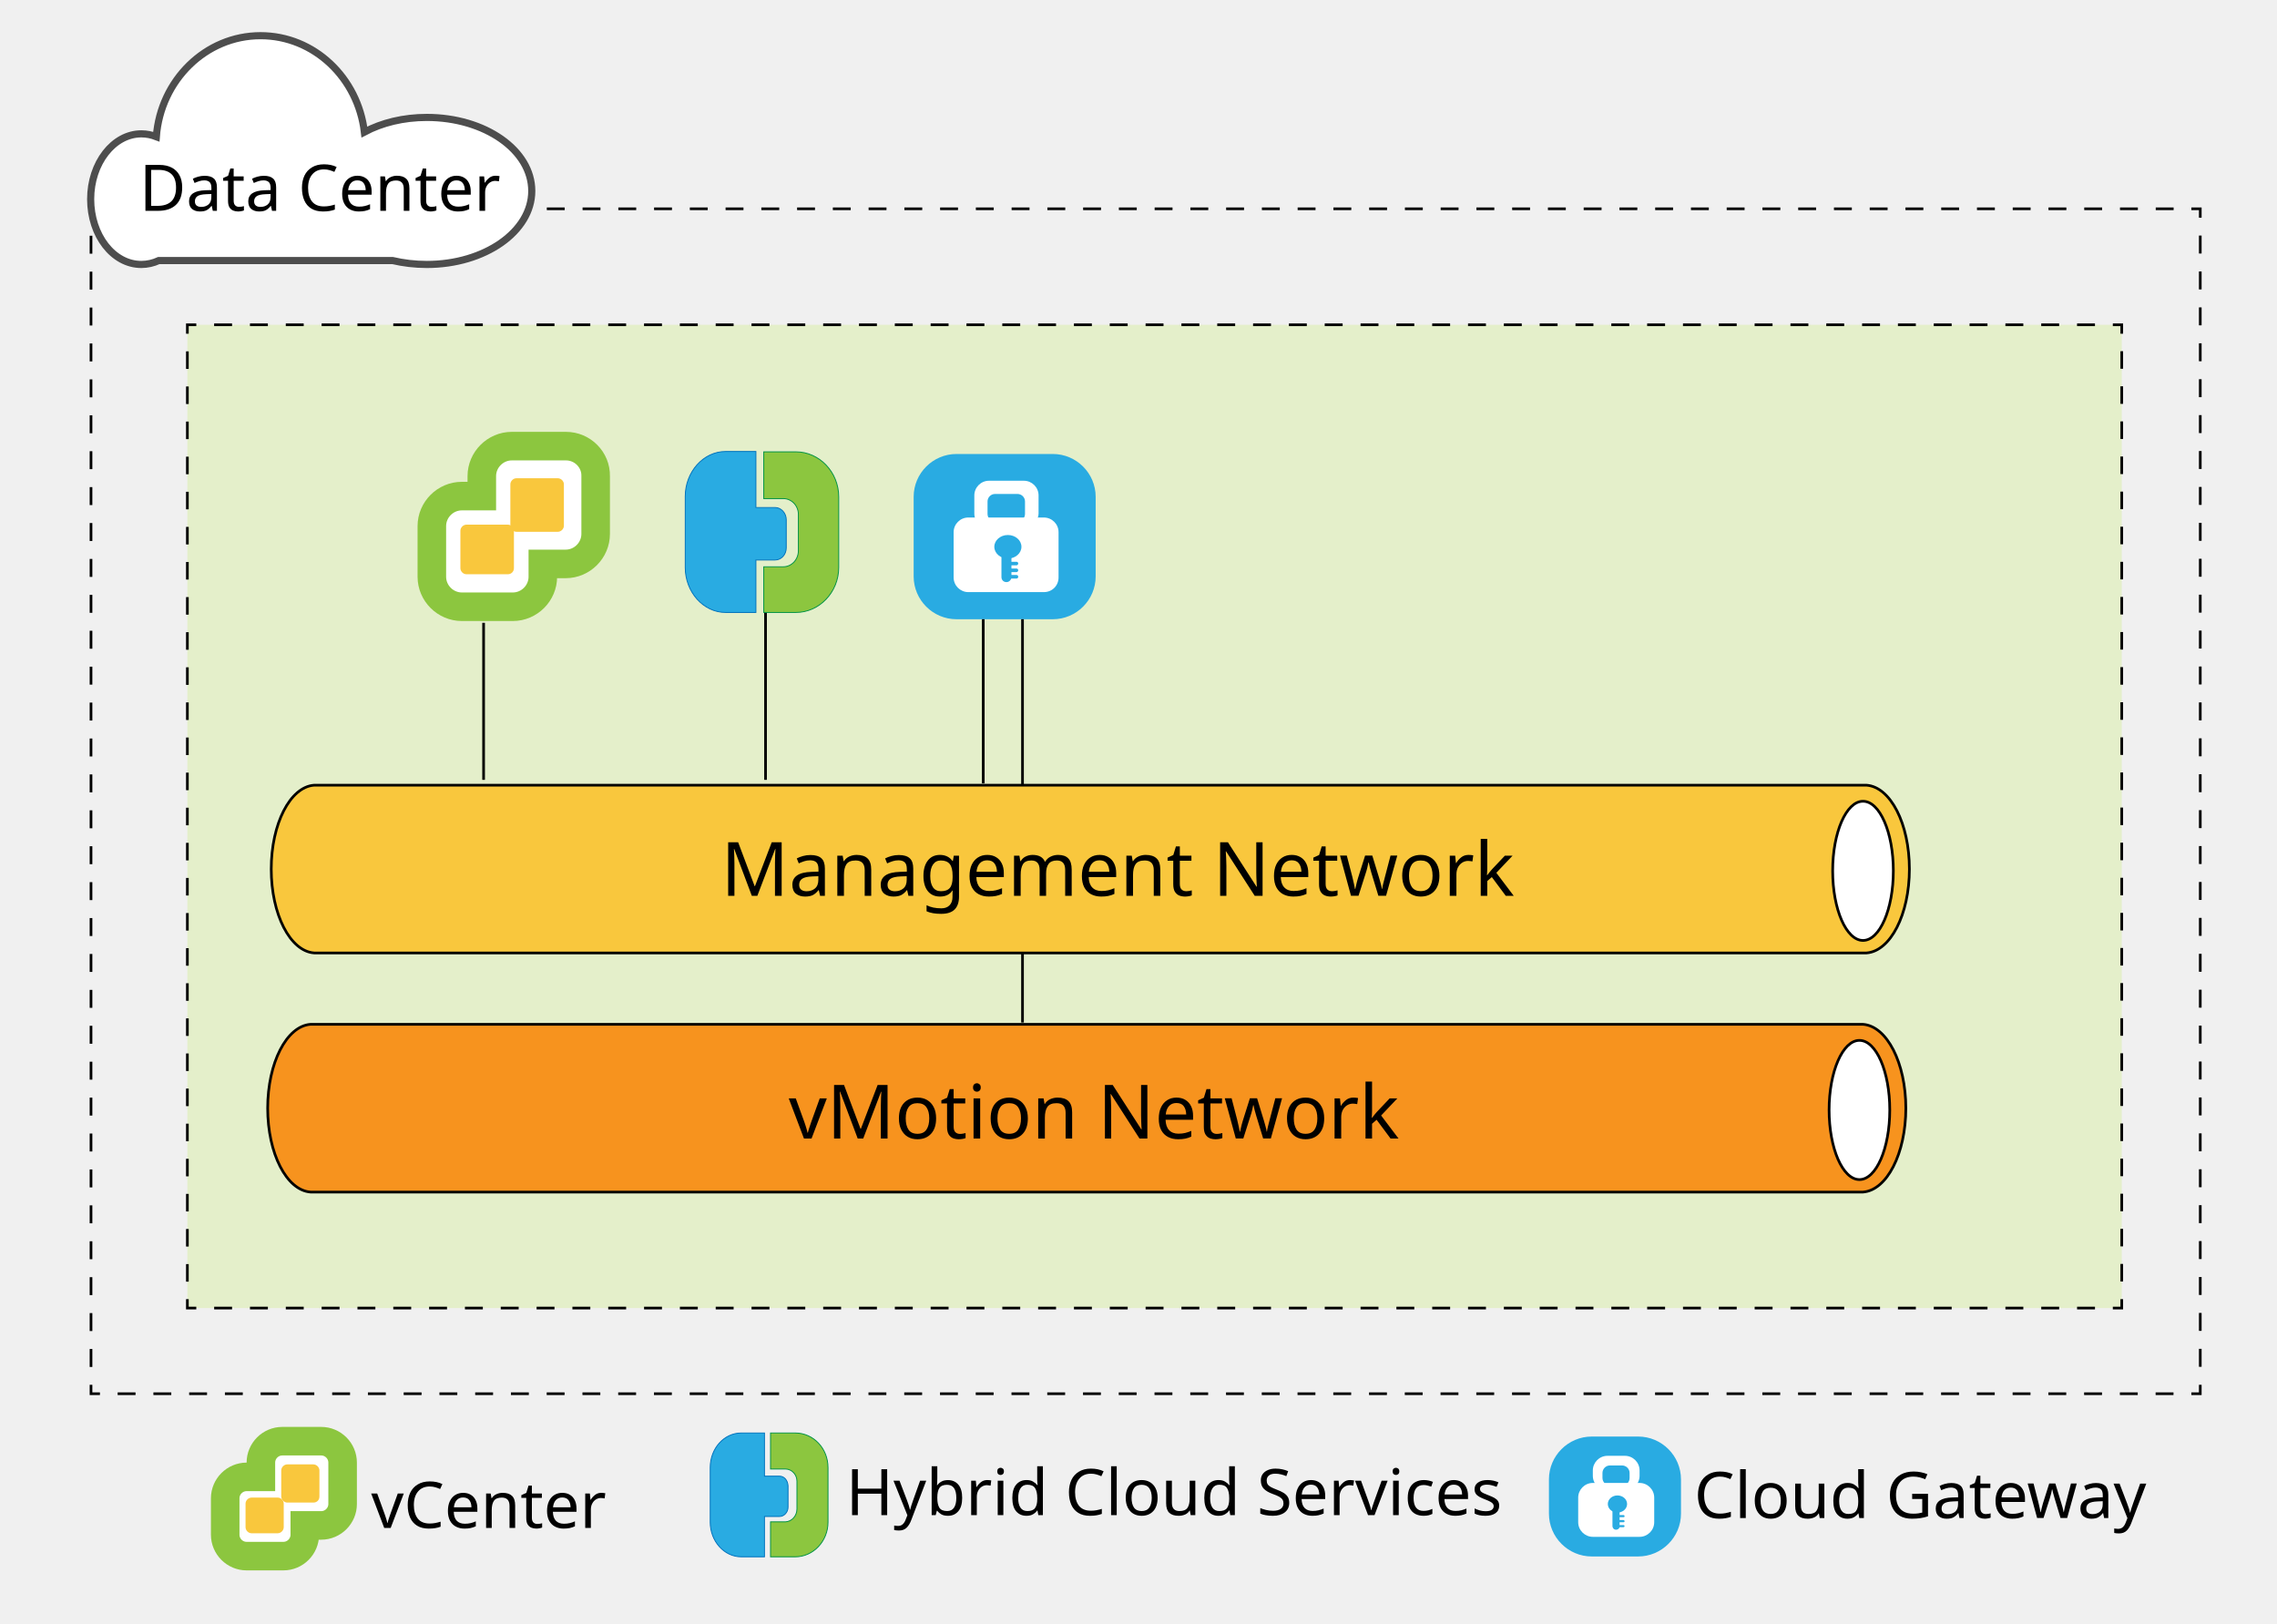
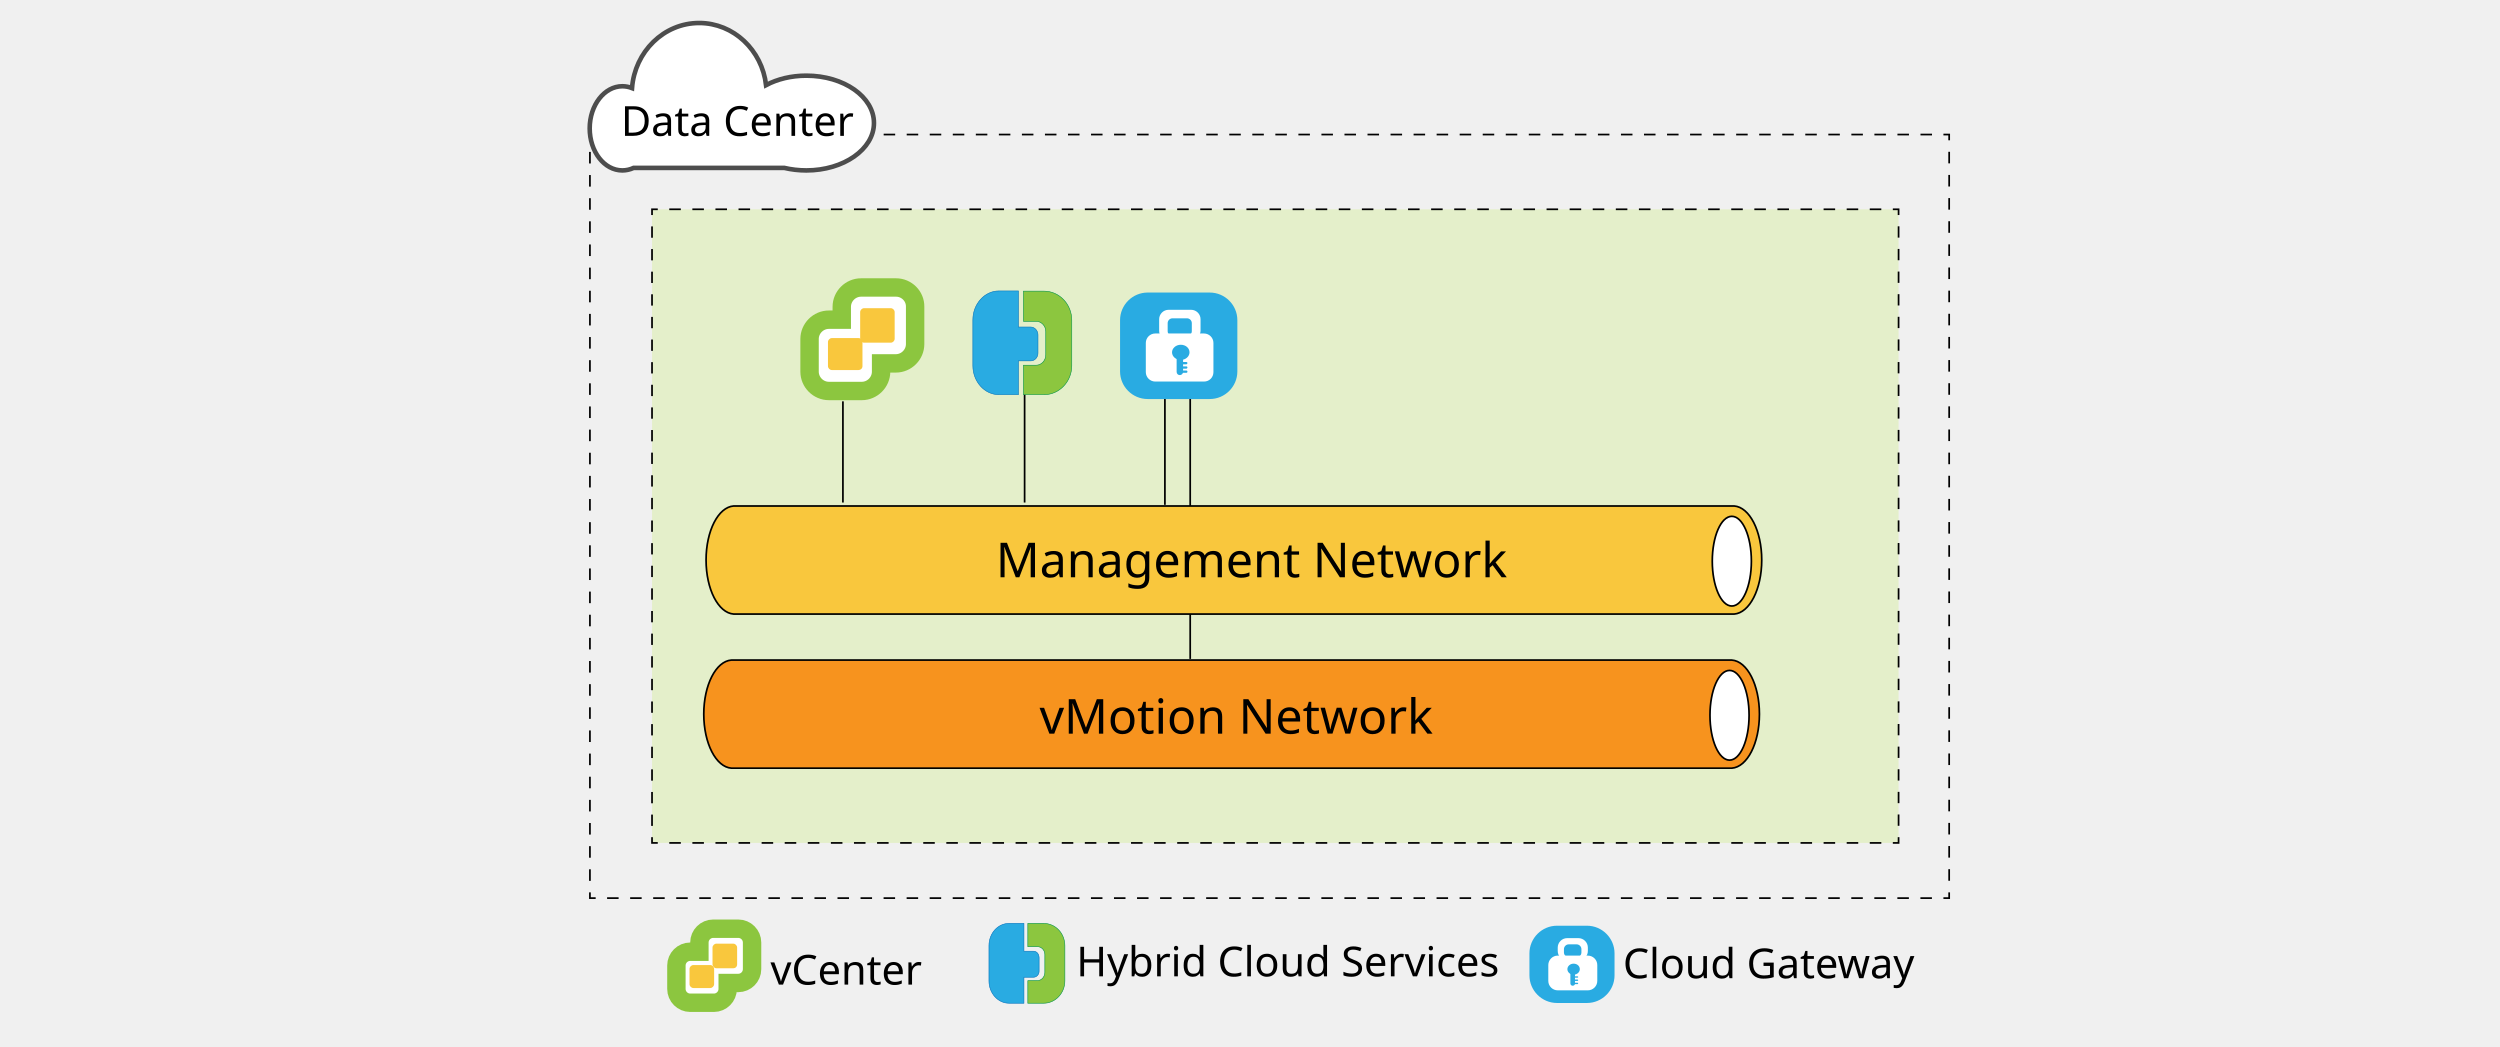
- <svg xmlns="http://www.w3.org/2000/svg" version="1.1" x="0px" y="0px" viewBox="0 0 638 455" style="enable-background:new 0 0 638 455;" xml:space="preserve">
+ <svg xmlns="http://www.w3.org/2000/svg" version="1.1" x="0px" y="0px" viewBox="0 0 1087 455" style="enable-background:new 0 0 1087 455;" xml:space="preserve">
  <style type="text/css">
	.st0{fill:#E4EFCA;}
	.st1{fill:none;stroke:#000000;stroke-width:0.75;stroke-miterlimit:10;}
	.st2{fill:none;stroke:#000000;stroke-width:0.75;stroke-miterlimit:10;stroke-dasharray:5.019,5.019;}
	.st3{fill:none;stroke:#000000;stroke-width:0.75;stroke-miterlimit:10;stroke-dasharray:4.918,4.918;}
	.st4{fill:none;stroke:#000000;stroke-width:0.75;stroke-miterlimit:10;stroke-dasharray:5.009,5.009;}
	.st5{fill:none;stroke:#000000;stroke-width:0.75;stroke-miterlimit:10;stroke-dasharray:5.031,5.031;}
	.st6{fill:#29ABE2;}
	.st7{fill:#FFFFFF;}
	.st8{fill:#FFFFFF;stroke:#8CC63F;stroke-width:8;stroke-miterlimit:10;}
	.st9{fill:#F9C73D;}
	.st10{font-family:'MyriadPro-Regular';}
	.st11{font-size:18px;}
	.st12{fill:#8CC63F;stroke:#009245;stroke-width:0.25;stroke-miterlimit:10;}
	.st13{fill:#29ABE2;stroke:#0071BC;stroke-width:0.25;stroke-miterlimit:10;}
	.st14{fill:#F9C73D;stroke:#000000;stroke-width:0.75;stroke-miterlimit:10;}
	.st15{fill:#FFFFFF;stroke:#000000;stroke-width:0.75;stroke-miterlimit:10;}
	.st16{font-size:21px;}
	.st17{fill:#F7931E;stroke:#000000;stroke-width:0.75;stroke-miterlimit:10;}
	.st18{fill:#FFFFFF;stroke:#4D4D4D;stroke-width:2;stroke-miterlimit:10;}
</style>
  <g id="inner_box">
    <g>
-       <rect x="52.5" y="91" class="st0" width="542" height="275.5" />
+       <rect x="283.5" y="91" class="st0" width="542" height="275.5" />
      <g>
-         <polyline class="st1" points="594.5,364 594.5,366.5 592,366.5    " />
-         <line class="st2" x1="587" y1="366.5" x2="57.5" y2="366.5" />
-         <polyline class="st1" points="55,366.5 52.5,366.5 52.5,364    " />
-         <line class="st3" x1="52.5" y1="359.1" x2="52.5" y2="96" />
-         <polyline class="st1" points="52.5,93.5 52.5,91 55,91    " />
-         <line class="st2" x1="60" y1="91" x2="589.5" y2="91" />
-         <polyline class="st1" points="592,91 594.5,91 594.5,93.5    " />
-         <line class="st3" x1="594.5" y1="98.4" x2="594.5" y2="361.5" />
+         <polyline class="st1" points="825.5,364 825.5,366.5 823,366.5    " />
+         <line class="st2" x1="818" y1="366.5" x2="288.5" y2="366.5" />
+         <polyline class="st1" points="286,366.5 283.5,366.5 283.5,364    " />
+         <line class="st3" x1="283.5" y1="359.1" x2="283.5" y2="96" />
+         <polyline class="st1" points="283.5,93.5 283.5,91 286,91    " />
+         <line class="st2" x1="291" y1="91" x2="820.5" y2="91" />
+         <polyline class="st1" points="823,91 825.5,91 825.5,93.5    " />
+         <line class="st3" x1="825.5" y1="98.4" x2="825.5" y2="361.5" />
      </g>
    </g>
  </g>
  <g id="cloud_gateway">
</g>
  <g id="outter_box">
    <g>
      <g>
-         <polyline class="st1" points="616.5,388 616.5,390.5 614,390.5    " />
-         <line class="st4" x1="609" y1="390.5" x2="30.5" y2="390.5" />
-         <polyline class="st1" points="28,390.5 25.5,390.5 25.5,388    " />
-         <line class="st5" x1="25.5" y1="383" x2="25.5" y2="63.5" />
-         <polyline class="st1" points="25.5,61 25.5,58.5 28,58.5    " />
-         <line class="st4" x1="33" y1="58.5" x2="611.5" y2="58.5" />
-         <polyline class="st1" points="614,58.5 616.5,58.5 616.5,61    " />
-         <line class="st5" x1="616.5" y1="66" x2="616.5" y2="385.5" />
+         <polyline class="st1" points="847.5,388 847.5,390.5 845,390.5    " />
+         <line class="st4" x1="840" y1="390.5" x2="261.5" y2="390.5" />
+         <polyline class="st1" points="259,390.5 256.5,390.5 256.5,388    " />
+         <line class="st5" x1="256.5" y1="383" x2="256.5" y2="63.5" />
+         <polyline class="st1" points="256.5,61 256.5,58.5 259,58.5    " />
+         <line class="st4" x1="264" y1="58.5" x2="842.5" y2="58.5" />
+         <polyline class="st1" points="845,58.5 847.5,58.5 847.5,61    " />
+         <line class="st5" x1="847.5" y1="66" x2="847.5" y2="385.5" />
      </g>
    </g>
  </g>
  <g id="lines">
    <g>
      <g>
-         <path class="st6" d="M295,173.5h-27c-6.6,0-12-5.4-12-12v-22.3c0-6.6,5.4-12,12-12h27c6.6,0,12,5.4,12,12v22.3     C307,168.1,301.6,173.5,295,173.5z" />
+         <path class="st6" d="M526,173.5h-27c-6.6,0-12-5.4-12-12v-22.3c0-6.6,5.4-12,12-12h27c6.6,0,12,5.4,12,12v22.3     C538,168.1,532.6,173.5,526,173.5z" />
        <g>
          <g>
-             <path class="st7" d="M286.9,148h-9.8c-2.2,0-4.1-1.8-4.1-4.1v-5.1c0-2.2,1.8-4.1,4.1-4.1h9.8c2.2,0,4.1,1.8,4.1,4.1v5.1       C290.9,146.1,289.1,148,286.9,148z" />
-             <path class="st6" d="M285.1,146.1h-6.3c-1.1,0-2.1-0.9-2.1-2.1v-3.5c0-1.1,0.9-2.1,2.1-2.1h6.3c1.1,0,2.1,0.9,2.1,2.1v3.5       C287.2,145.2,286.2,146.1,285.1,146.1z" />
-             <path class="st7" d="M292.5,165.9h-21.2c-2.2,0-4.1-1.8-4.1-4.1v-12.7c0-2.2,1.8-4.1,4.1-4.1h21.2c2.2,0,4.1,1.8,4.1,4.1v12.7       C296.6,164.1,294.8,165.9,292.5,165.9z" />
+             <path class="st7" d="M517.9,148h-9.8c-2.2,0-4.1-1.8-4.1-4.1v-5.1c0-2.2,1.8-4.1,4.1-4.1h9.8c2.2,0,4.1,1.8,4.1,4.1v5.1       C521.9,146.1,520.1,148,517.9,148z" />
+             <path class="st6" d="M516.1,146.1h-6.3c-1.1,0-2.1-0.9-2.1-2.1v-3.5c0-1.1,0.9-2.1,2.1-2.1h6.3c1.1,0,2.1,0.9,2.1,2.1v3.5       C518.2,145.2,517.2,146.1,516.1,146.1z" />
+             <path class="st7" d="M523.5,165.9h-21.2c-2.2,0-4.1-1.8-4.1-4.1v-12.7c0-2.2,1.8-4.1,4.1-4.1h21.2c2.2,0,4.1,1.8,4.1,4.1v12.7       C527.6,164.1,525.8,165.9,523.5,165.9z" />
          </g>
          <g>
-             <ellipse class="st6" cx="282.4" cy="153.2" rx="3.8" ry="3.3" />
-             <path class="st6" d="M282,163.1L282,163.1c-0.8,0-1.4-0.6-1.4-1.4v-6.6c0-0.8,0.6-1.4,1.4-1.4l0,0c0.8,0,1.4,0.6,1.4,1.4v6.6       C283.4,162.4,282.8,163.1,282,163.1z" />
-             <path class="st6" d="M284.8,158.4h-1.9c-0.3,0-0.5-0.2-0.5-0.5l0,0c0-0.3,0.2-0.5,0.5-0.5h1.9c0.3,0,0.5,0.2,0.5,0.5l0,0       C285.3,158.1,285.1,158.4,284.8,158.4z" />
-             <path class="st6" d="M284.8,160.3h-1.9c-0.3,0-0.5-0.2-0.5-0.5l0,0c0-0.3,0.2-0.5,0.5-0.5h1.9c0.3,0,0.5,0.2,0.5,0.5l0,0       C285.3,160,285.1,160.3,284.8,160.3z" />
-             <path class="st6" d="M284.8,162.1h-1.9c-0.3,0-0.5-0.2-0.5-0.5l0,0c0-0.3,0.2-0.5,0.5-0.5h1.9c0.3,0,0.5,0.2,0.5,0.5l0,0       C285.3,161.9,285.1,162.1,284.8,162.1z" />
+             <path class="st6" d="M517.2,153.2c0,1.8-1.7,3.3-3.8,3.3c-2.1,0-3.8-1.5-3.8-3.3c0-1.8,1.7-3.3,3.8-3.3       C515.5,149.9,517.2,151.3,517.2,153.2z" />
+             <path class="st6" d="M513,163.1L513,163.1c-0.8,0-1.4-0.6-1.4-1.4v-6.6c0-0.8,0.6-1.4,1.4-1.4l0,0c0.8,0,1.4,0.6,1.4,1.4v6.6       C514.4,162.4,513.8,163.1,513,163.1z" />
+             <path class="st6" d="M515.8,158.4h-1.9c-0.3,0-0.5-0.2-0.5-0.5l0,0c0-0.3,0.2-0.5,0.5-0.5h1.9c0.3,0,0.5,0.2,0.5,0.5l0,0       C516.3,158.1,516.1,158.4,515.8,158.4z" />
+             <path class="st6" d="M515.8,160.3h-1.9c-0.3,0-0.5-0.2-0.5-0.5l0,0c0-0.3,0.2-0.5,0.5-0.5h1.9c0.3,0,0.5,0.2,0.5,0.5l0,0       C516.3,160,516.1,160.3,515.8,160.3z" />
+             <path class="st6" d="M515.8,162.1h-1.9c-0.3,0-0.5-0.2-0.5-0.5l0,0c0-0.3,0.2-0.5,0.5-0.5h1.9c0.3,0,0.5,0.2,0.5,0.5l0,0       C516.3,161.9,516.1,162.1,515.8,162.1z" />
          </g>
        </g>
      </g>
-       <line class="st1" x1="286.5" y1="173.5" x2="286.5" y2="286.5" />
-       <line class="st1" x1="275.5" y1="173.5" x2="275.5" y2="219.5" />
+       <line class="st1" x1="517.5" y1="173.5" x2="517.5" y2="286.5" />
+       <line class="st1" x1="506.5" y1="173.5" x2="506.5" y2="219.5" />
    </g>
  </g>
  <g id="bottom_explanation">
    <g>
      <g>
-         <path class="st8" d="M90,403.8H79.1c-3.3,0-6,2.7-6,6v4h-4c-3.3,0-6,2.7-6,6v10.2c0,3.3,2.7,6,6,6h10.3c3.3,0,6-2.7,6-6v-2.6H90     c3.3,0,6-2.7,6-6v-11.6C96,406.5,93.3,403.8,90,403.8z" />
-         <path class="st9" d="M77.8,429.6h-7.3c-0.9,0-1.7-0.8-1.7-1.7v-6.6c0-0.9,0.8-1.7,1.7-1.7h7.3c0.9,0,1.7,0.8,1.7,1.7v6.6     C79.5,428.8,78.7,429.6,77.8,429.6z" />
-         <path class="st9" d="M87.8,421h-7.3c-0.9,0-1.7-0.8-1.7-1.7V412c0-0.9,0.8-1.7,1.7-1.7h7.3c0.9,0,1.7,0.8,1.7,1.7v7.3     C89.5,420.3,88.8,421,87.8,421z" />
+         <path class="st8" d="M321,403.8h-10.9c-3.3,0-6,2.7-6,6v4h-4c-3.3,0-6,2.7-6,6v10.2c0,3.3,2.7,6,6,6h10.3c3.3,0,6-2.7,6-6v-2.6     h4.6c3.3,0,6-2.7,6-6v-11.6C327,406.5,324.3,403.8,321,403.8z" />
+         <path class="st9" d="M308.8,429.6h-7.3c-0.9,0-1.7-0.8-1.7-1.7v-6.6c0-0.9,0.8-1.7,1.7-1.7h7.3c0.9,0,1.7,0.8,1.7,1.7v6.6     C310.5,428.8,309.7,429.6,308.8,429.6z" />
+         <path class="st9" d="M318.8,421h-7.3c-0.9,0-1.7-0.8-1.7-1.7V412c0-0.9,0.8-1.7,1.7-1.7h7.3c0.9,0,1.7,0.8,1.7,1.7v7.3     C320.5,420.3,319.8,421,318.8,421z" />
      </g>
-       <text transform="matrix(1 0 0 1 104 428.1019)" class="st10 st11">vCenter</text>
+       <text transform="matrix(1 0 0 1 335 428.1019)" class="st10 st11">vCenter</text>
    </g>
    <g>
      <g>
-         <path class="st12" d="M223.3,422.8V415c0-1.9-1.5-3.4-3.2-3.4h-4.2v-10.1h6.9c5.1,0,9.2,4.3,9.2,9.7v15.3c0,5.3-4.1,9.7-9.2,9.7     h-6.9v-9.8h4.2C221.9,426.3,223.3,424.7,223.3,422.8z" />
-         <path class="st13" d="M218.4,413.6h-4.2v-12.1h-6.5c-4.8,0-8.7,4.3-8.7,9.7v15.3c0,5.3,3.9,9.7,8.7,9.7h6.5v-11.3h4.2     c1.3,0,2.4-1.2,2.4-2.6v-6C220.7,414.7,219.7,413.6,218.4,413.6z" />
+         <path class="st12" d="M454.3,422.8V415c0-1.9-1.5-3.4-3.2-3.4h-4.2v-10.1h6.9c5.1,0,9.2,4.3,9.2,9.7v15.3c0,5.3-4.1,9.7-9.2,9.7     h-6.9v-9.8h4.2C452.9,426.3,454.3,424.7,454.3,422.8z" />
+         <path class="st13" d="M449.4,413.6h-4.2v-12.1h-6.5c-4.8,0-8.7,4.3-8.7,9.7v15.3c0,5.3,3.9,9.7,8.7,9.7h6.5v-11.3h4.2     c1.3,0,2.4-1.2,2.4-2.6v-6C451.7,414.7,450.7,413.6,449.4,413.6z" />
      </g>
-       <text transform="matrix(1 0 0 1 237 424.5165)" class="st10 st11">Hybrid Cloud Services</text>
+       <text transform="matrix(1 0 0 1 468 424.5165)" class="st10 st11">Hybrid Cloud Services</text>
    </g>
    <g>
      <g>
-         <path class="st6" d="M459,436.1h-13c-6.6,0-12-5.4-12-12v-9.6c0-6.6,5.4-12,12-12h13c6.6,0,12,5.4,12,12v9.6     C471,430.7,465.6,436.1,459,436.1z" />
+         <path class="st6" d="M690,436.1h-13c-6.6,0-12-5.4-12-12v-9.6c0-6.6,5.4-12,12-12h13c6.6,0,12,5.4,12,12v9.6     C702,430.7,696.6,436.1,690,436.1z" />
        <g>
          <g>
-             <path class="st7" d="M455.3,417.6h-4.9c-2.2,0-4.1-1.8-4.1-4.1v-1.5c0-2.2,1.8-4.1,4.1-4.1h4.9c2.2,0,4.1,1.8,4.1,4.1v1.5       C459.4,415.8,457.5,417.6,455.3,417.6z" />
-             <path class="st6" d="M454.5,416.2h-3.4c-1.1,0-2.1-0.9-2.1-2.1v-1.4c0-1.1,0.9-2.1,2.1-2.1h3.4c1.1,0,2.1,0.9,2.1,2.1v1.4       C456.6,415.3,455.7,416.2,454.5,416.2z" />
-             <path class="st7" d="M459.4,430.6h-13.1c-2.2,0-4.1-1.8-4.1-4.1v-6.9c0-2.2,1.8-4.1,4.1-4.1h13.1c2.2,0,4.1,1.8,4.1,4.1v6.9       C463.5,428.8,461.6,430.6,459.4,430.6z" />
+             <path class="st7" d="M686.3,417.6h-4.9c-2.2,0-4.1-1.8-4.1-4.1v-1.5c0-2.2,1.8-4.1,4.1-4.1h4.9c2.2,0,4.1,1.8,4.1,4.1v1.5       C690.4,415.8,688.5,417.6,686.3,417.6z" />
+             <path class="st6" d="M685.5,416.2h-3.4c-1.1,0-2.1-0.9-2.1-2.1v-1.4c0-1.1,0.9-2.1,2.1-2.1h3.4c1.1,0,2.1,0.9,2.1,2.1v1.4       C687.6,415.3,686.7,416.2,685.5,416.2z" />
+             <path class="st7" d="M690.4,430.6h-13.1c-2.2,0-4.1-1.8-4.1-4.1v-6.9c0-2.2,1.8-4.1,4.1-4.1h13.1c2.2,0,4.1,1.8,4.1,4.1v6.9       C694.5,428.8,692.6,430.6,690.4,430.6z" />
          </g>
          <g>
-             <ellipse class="st6" cx="453.2" cy="421.4" rx="2.7" ry="2.4" />
-             <path class="st6" d="M452.8,428.6L452.8,428.6c-0.6,0-1-0.5-1-1v-4.8c0-0.6,0.5-1,1-1l0,0c0.6,0,1,0.5,1,1v4.8       C453.9,428.1,453.4,428.6,452.8,428.6z" />
-             <path class="st6" d="M454.9,425.1h-1.4c-0.2,0-0.3-0.2-0.3-0.3l0,0c0-0.2,0.2-0.3,0.3-0.3h1.4c0.2,0,0.3,0.2,0.3,0.3l0,0       C455.2,425,455.1,425.1,454.9,425.1z" />
-             <path class="st6" d="M454.9,426.5h-1.4c-0.2,0-0.3-0.2-0.3-0.3l0,0c0-0.2,0.2-0.3,0.3-0.3h1.4c0.2,0,0.3,0.2,0.3,0.3l0,0       C455.2,426.4,455.1,426.5,454.9,426.5z" />
-             <path class="st6" d="M454.9,427.9h-1.4c-0.2,0-0.3-0.2-0.3-0.3l0,0c0-0.2,0.2-0.3,0.3-0.3h1.4c0.2,0,0.3,0.2,0.3,0.3l0,0       C455.2,427.7,455.1,427.9,454.9,427.9z" />
+             <path class="st6" d="M686.9,421.4c0,1.3-1.2,2.4-2.7,2.4c-1.5,0-2.7-1.1-2.7-2.4c0-1.3,1.2-2.4,2.7-2.4       C685.7,419,686.9,420,686.9,421.4z" />
+             <path class="st6" d="M683.8,428.6L683.8,428.6c-0.6,0-1-0.5-1-1v-4.8c0-0.6,0.5-1,1-1l0,0c0.6,0,1,0.5,1,1v4.8       C684.9,428.1,684.4,428.6,683.8,428.6z" />
+             <path class="st6" d="M685.9,425.1h-1.4c-0.2,0-0.3-0.2-0.3-0.3l0,0c0-0.2,0.2-0.3,0.3-0.3h1.4c0.2,0,0.3,0.2,0.3,0.3l0,0       C686.2,425,686.1,425.1,685.9,425.1z" />
+             <path class="st6" d="M685.9,426.5h-1.4c-0.2,0-0.3-0.2-0.3-0.3l0,0c0-0.2,0.2-0.3,0.3-0.3h1.4c0.2,0,0.3,0.2,0.3,0.3l0,0       C686.2,426.4,686.1,426.5,685.9,426.5z" />
+             <path class="st6" d="M685.9,427.9h-1.4c-0.2,0-0.3-0.2-0.3-0.3l0,0c0-0.2,0.2-0.3,0.3-0.3h1.4c0.2,0,0.3,0.2,0.3,0.3l0,0       C686.2,427.7,686.1,427.9,685.9,427.9z" />
          </g>
        </g>
      </g>
-       <text transform="matrix(1 0 0 1 474.667 425.333)" class="st10 st11">Cloud Gateway</text>
+       <text transform="matrix(1 0 0 1 705.667 425.333)" class="st10 st11">Cloud Gateway</text>
    </g>
  </g>
  <g id="hybrid_cloud_services">
    <g>
-       <line class="st1" x1="214.5" y1="171.5" x2="214.5" y2="218.5" />
+       <line class="st1" x1="445.5" y1="171.5" x2="445.5" y2="218.5" />
      <g>
-         <path class="st12" d="M223.7,154.3v-10.2c0-2.4-1.9-4.4-4.2-4.4H214v-13.1h9c6.6,0,12,5.7,12,12.6V159c0,6.9-5.4,12.6-12,12.6h-9     v-12.8h5.5C221.8,158.8,223.7,156.8,223.7,154.3z" />
-         <path class="st13" d="M217.2,142.2h-5.4v-15.7h-8.5c-6.2,0-11.3,5.7-11.3,12.6V159c0,6.9,5.1,12.6,11.3,12.6h8.5v-14.7h5.4     c1.7,0,3.1-1.5,3.1-3.4v-7.9C220.3,143.8,218.9,142.2,217.2,142.2z" />
+         <path class="st12" d="M454.7,154.3v-10.2c0-2.4-1.9-4.4-4.2-4.4H445v-13.1h9c6.6,0,12,5.7,12,12.6V159c0,6.9-5.4,12.6-12,12.6h-9     v-12.8h5.5C452.8,158.8,454.7,156.8,454.7,154.3z" />
+         <path class="st13" d="M448.2,142.2h-5.4v-15.7h-8.5c-6.2,0-11.3,5.7-11.3,12.6V159c0,6.9,5.1,12.6,11.3,12.6h8.5v-14.7h5.4     c1.7,0,3.1-1.5,3.1-3.4v-7.9C451.3,143.8,449.9,142.2,448.2,142.2z" />
      </g>
    </g>
  </g>
  <g id="mngt_network">
    <g>
-       <path class="st14" d="M535,243.5c0-12.7-5.3-23-12-23.5v0H88v0c-6.7,0.5-12,10.8-12,23.5c0,12.7,5.3,23,12,23.5v0h435v0    C529.7,266.5,535,256.2,535,243.5z" />
-       <ellipse class="st15" cx="522" cy="244" rx="8.5" ry="19.5" />
+       <path class="st14" d="M766,243.5c0-12.7-5.3-23-12-23.5v0H319v0c-6.7,0.5-12,10.8-12,23.5c0,12.7,5.3,23,12,23.5v0h435v0    C760.7,266.5,766,256.2,766,243.5z" />
+       <ellipse class="st15" cx="753" cy="244" rx="8.5" ry="19.5" />
    </g>
-     <text transform="matrix(1 0 0 1 202 251)" class="st10 st16">Management Network</text>
+     <text transform="matrix(1 0 0 1 433 251)" class="st10 st16">Management Network</text>
  </g>
  <g id="vmotion_network">
    <g>
-       <path class="st17" d="M534,310.5c0-12.7-5.3-23-12-23.5v0H87v0c-6.7,0.5-12,10.8-12,23.5s5.3,23,12,23.5v0h435v0    C528.7,333.5,534,323.2,534,310.5z" />
-       <ellipse class="st15" cx="521" cy="311" rx="8.5" ry="19.5" />
+       <path class="st17" d="M765,310.5c0-12.7-5.3-23-12-23.5v0H318v0c-6.7,0.5-12,10.8-12,23.5s5.3,23,12,23.5v0h435v0    C759.7,333.5,765,323.2,765,310.5z" />
+       <ellipse class="st15" cx="752" cy="311" rx="8.5" ry="19.5" />
    </g>
-     <text transform="matrix(1 0 0 1 221 319)" class="st10 st16">vMotion Network</text>
+     <text transform="matrix(1 0 0 1 452 319)" class="st10 st16">vMotion Network</text>
  </g>
  <g id="vcenter">
    <g>
-       <line class="st1" x1="135.5" y1="174.5" x2="135.5" y2="218.5" />
+       <line class="st1" x1="366.5" y1="174.5" x2="366.5" y2="218.5" />
      <g>
-         <path class="st8" d="M158.6,125h-15.2c-4.6,0-8.4,3.8-8.4,8.4v5.6h-5.6c-4.6,0-8.4,3.8-8.4,8.4v14.2c0,4.6,3.8,8.4,8.4,8.4h14.3     c4.6,0,8.4-3.8,8.4-8.4V158h6.4c4.6,0,8.4-3.8,8.4-8.4v-16.2C167,128.8,163.2,125,158.6,125z" />
-         <path class="st9" d="M142.3,160.9h-11.6c-0.9,0-1.7-0.8-1.7-1.7v-10.5c0-0.9,0.8-1.7,1.7-1.7h11.6c0.9,0,1.7,0.8,1.7,1.7v10.5     C144,160.2,143.2,160.9,142.3,160.9z" />
-         <path class="st9" d="M156.3,149h-11.6c-0.9,0-1.7-0.8-1.7-1.7v-11.6c0-0.9,0.8-1.7,1.7-1.7h11.6c0.9,0,1.7,0.8,1.7,1.7v11.6     C158,148.2,157.2,149,156.3,149z" />
+         <path class="st8" d="M389.6,125h-15.2c-4.6,0-8.4,3.8-8.4,8.4v5.6h-5.6c-4.6,0-8.4,3.8-8.4,8.4v14.2c0,4.6,3.8,8.4,8.4,8.4h14.3     c4.6,0,8.4-3.8,8.4-8.4V158h6.4c4.6,0,8.4-3.8,8.4-8.4v-16.2C398,128.8,394.2,125,389.6,125z" />
+         <path class="st9" d="M373.3,160.9h-11.6c-0.9,0-1.7-0.8-1.7-1.7v-10.5c0-0.9,0.8-1.7,1.7-1.7h11.6c0.9,0,1.7,0.8,1.7,1.7v10.5     C375,160.2,374.2,160.9,373.3,160.9z" />
+         <path class="st9" d="M387.3,149h-11.6c-0.9,0-1.7-0.8-1.7-1.7v-11.6c0-0.9,0.8-1.7,1.7-1.7h11.6c0.9,0,1.7,0.8,1.7,1.7v11.6     C389,148.2,388.2,149,387.3,149z" />
      </g>
    </g>
  </g>
  <g id="Layer_2">
    <g>
-       <path class="st18" d="M119.6,32.9c-6.6,0-12.6,1.5-17.5,4.1c-1.8-15.2-14.1-27-29.1-27c-15.4,0-28,12.5-29.2,28.3    c-1.3-0.5-2.7-0.8-4.2-0.8c-7.8,0-14.2,8.2-14.2,18.3c0,10.1,6.3,18.3,14.2,18.3c1.7,0,3.4-0.4,4.9-1.1h65.5    c3,0.7,6.2,1.1,9.6,1.1c16.2,0,29.4-9.2,29.4-20.6C149,42.1,135.9,32.9,119.6,32.9z" />
-       <text transform="matrix(1 0 0 1 39 59.0682)" class="st10 st11">Data Center</text>
+       <path class="st18" d="M350.6,32.9c-6.6,0-12.6,1.5-17.5,4.1c-1.8-15.2-14.1-27-29.1-27c-15.4,0-28,12.5-29.2,28.3    c-1.3-0.5-2.7-0.8-4.2-0.8c-7.8,0-14.2,8.2-14.2,18.3c0,10.1,6.3,18.3,14.2,18.3c1.7,0,3.4-0.4,4.9-1.1h65.5    c3,0.7,6.2,1.1,9.6,1.1c16.2,0,29.4-9.2,29.4-20.6C380,42.1,366.9,32.9,350.6,32.9z" />
+       <text transform="matrix(1 0 0 1 270 59.0682)" class="st10 st11">Data Center</text>
    </g>
  </g>
</svg>
